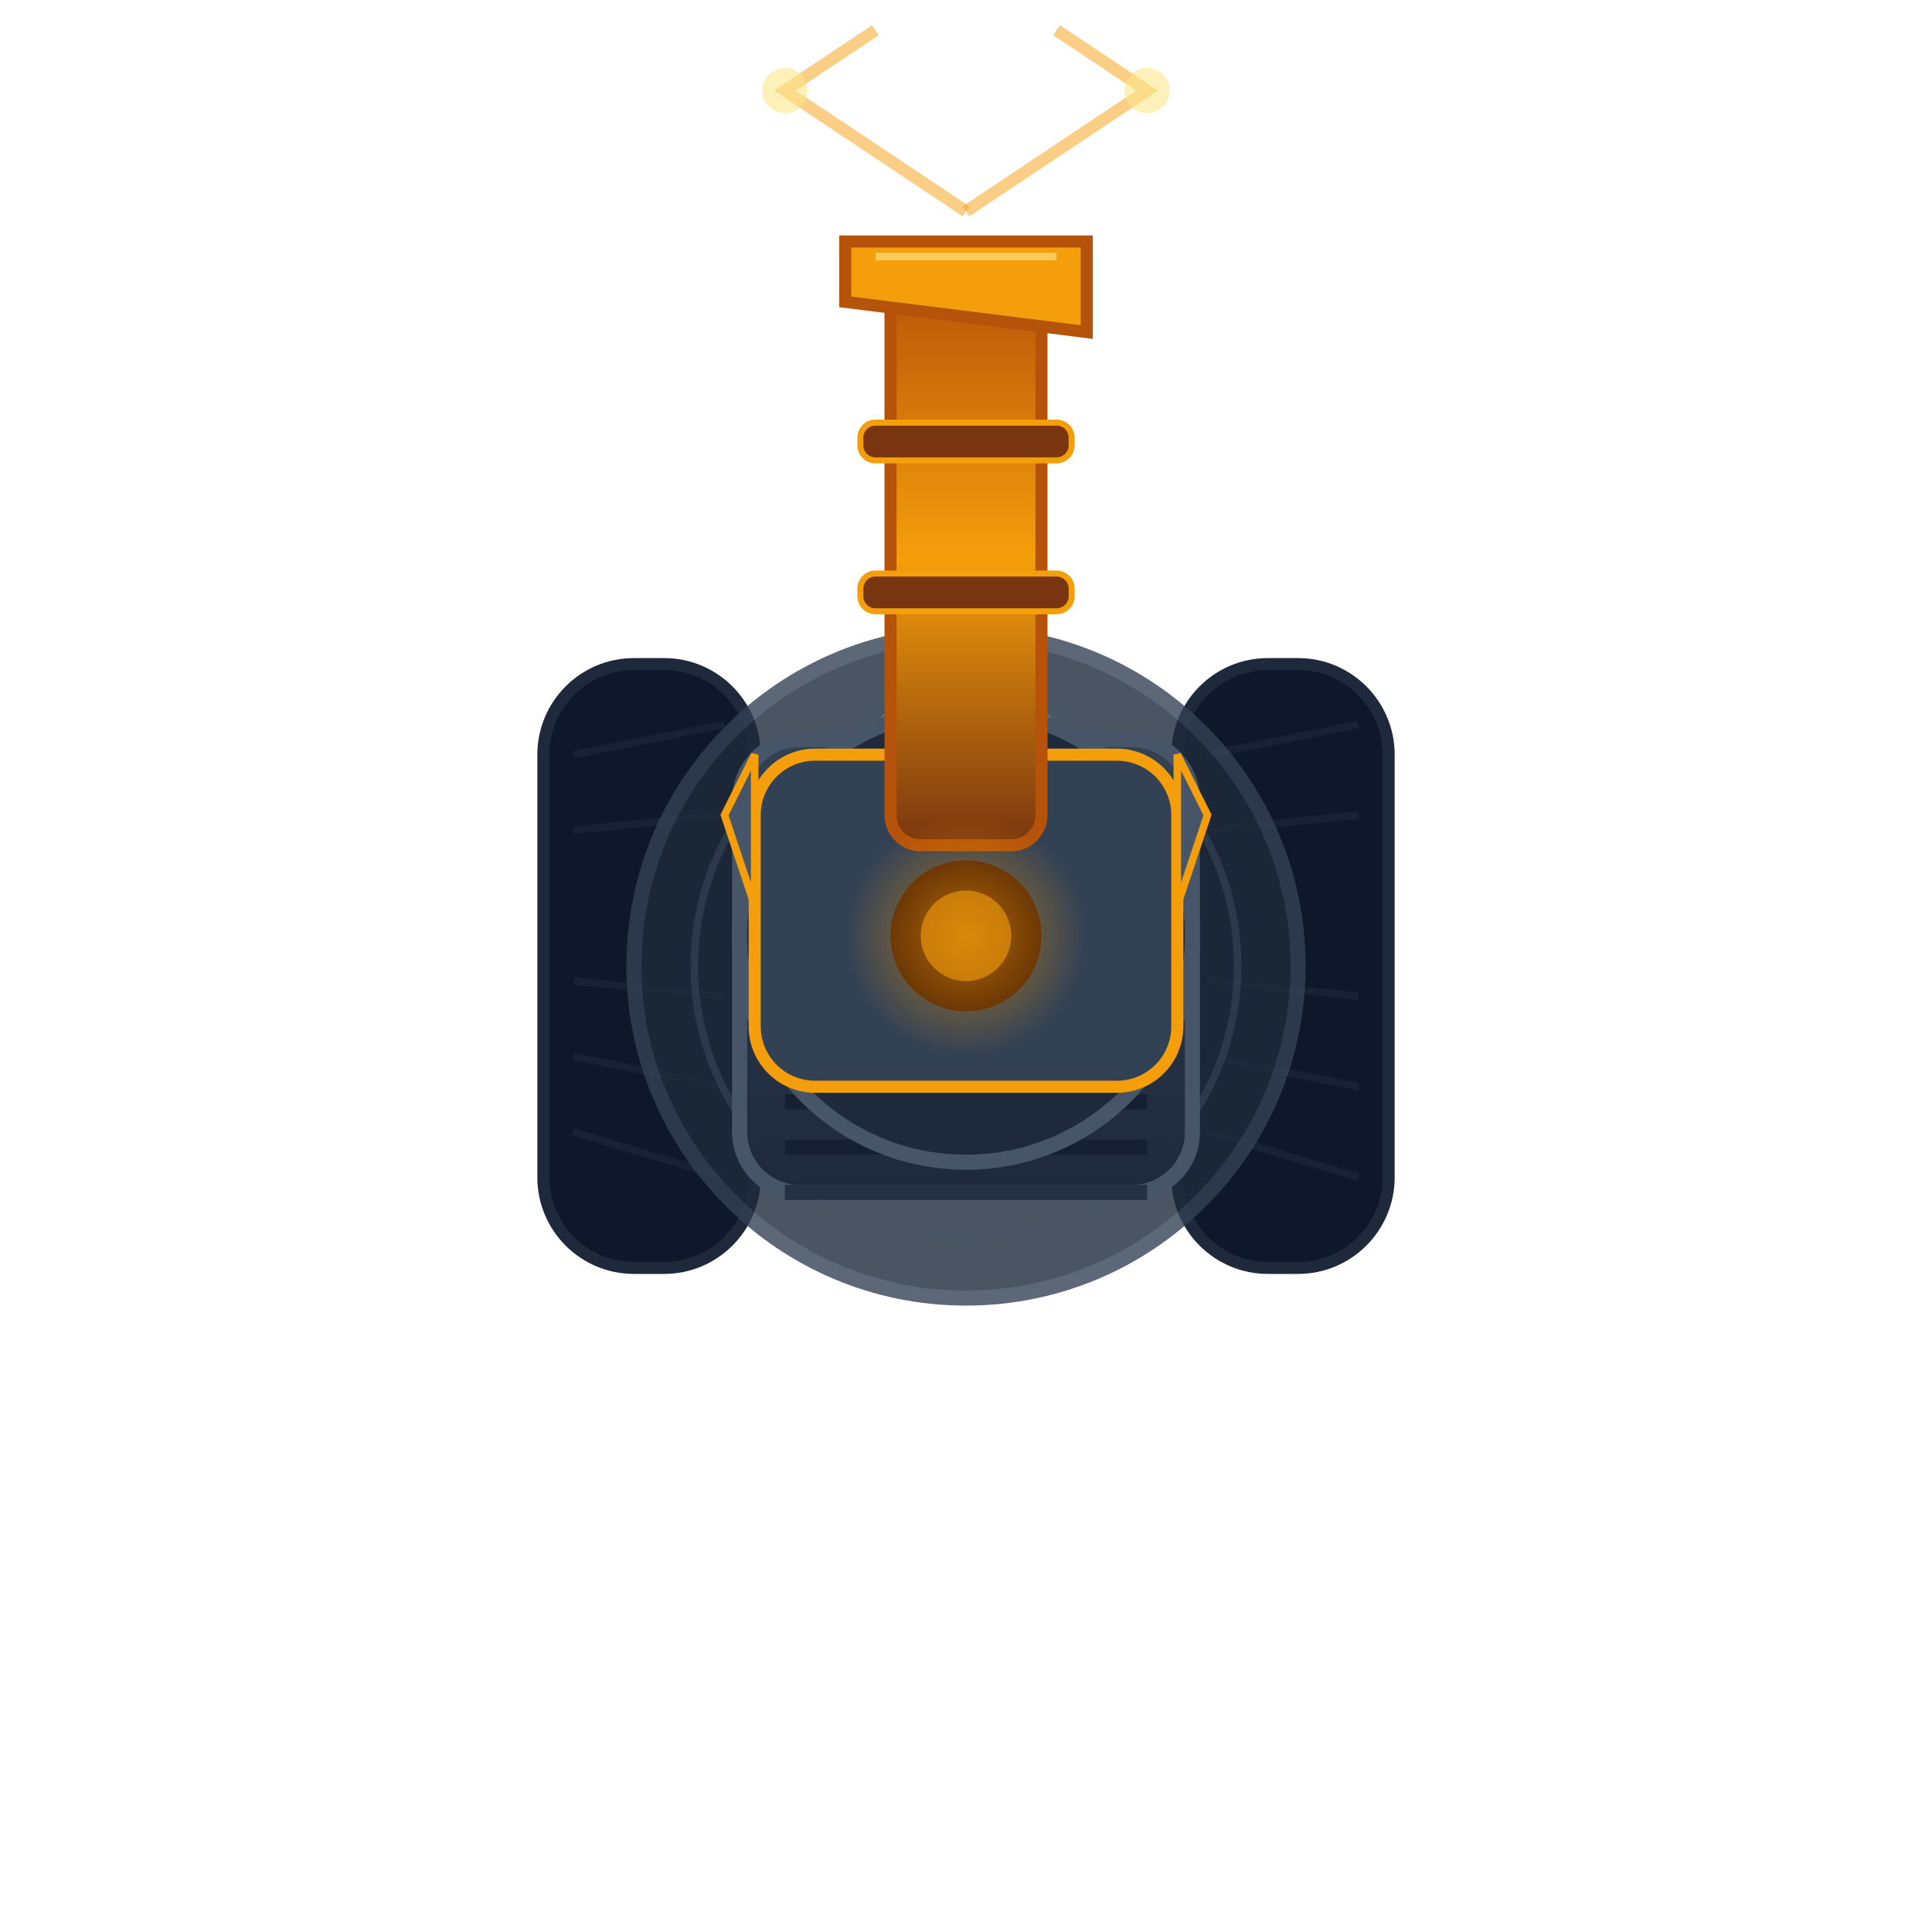
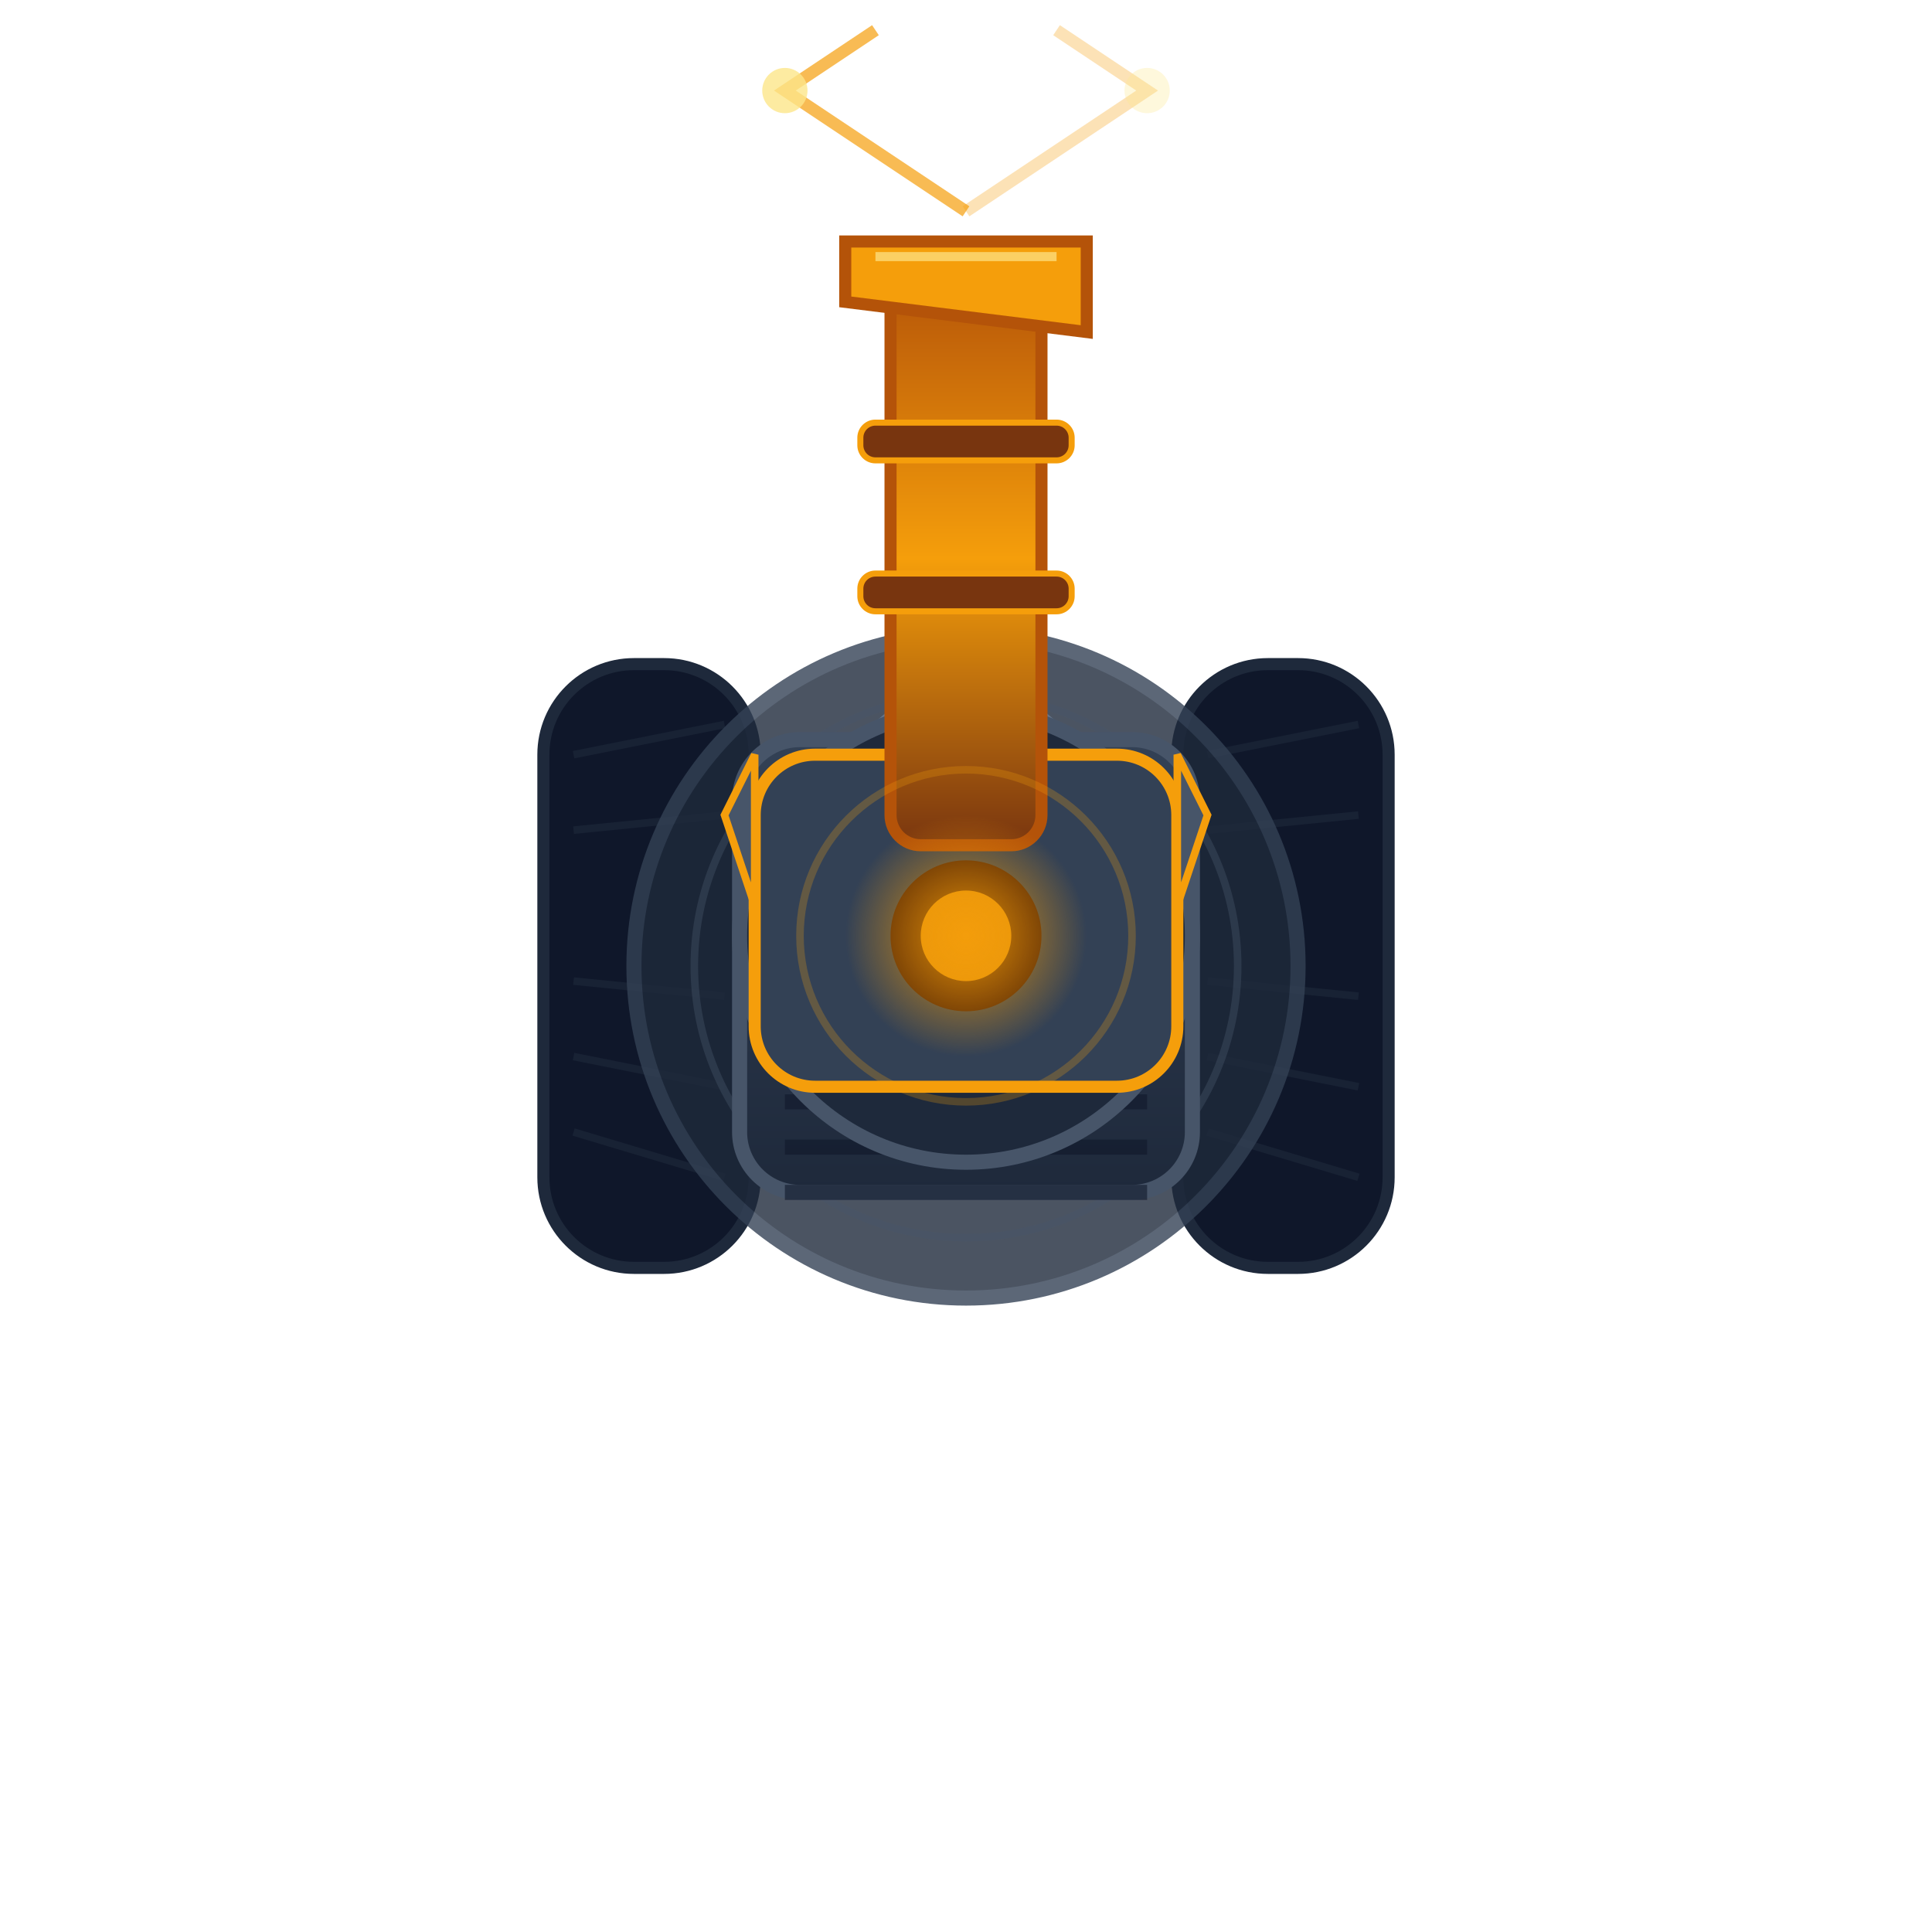
<svg xmlns="http://www.w3.org/2000/svg" viewBox="0 0 128 128">
  <defs>
    <linearGradient id="ric-hull" x1="0" y1="0" x2="0" y2="1">
      <stop offset="0%" stop-color="#334155" />
      <stop offset="100%" stop-color="#1e293b" />
    </linearGradient>
    <linearGradient id="ric-barrel" x1="0" y1="1" x2="0" y2="0">
      <stop offset="0%" stop-color="#78350f" />
      <stop offset="50%" stop-color="#f59e0b" />
      <stop offset="100%" stop-color="#b45309" />
    </linearGradient>
    <radialGradient id="ric-glow" cx="50%" cy="50%" r="50%">
-       <stop offset="0%" stop-color="#f59e0b" stop-opacity="0.6" />
+       <stop offset="0%" stop-color="#f59e0b" stop-opacity="0.9" />
      <stop offset="100%" stop-color="#f59e0b" stop-opacity="0" />
    </radialGradient>
  </defs>
  <rect x="36" y="44" width="14" height="40" rx="6" fill="#0f172a" stroke="#1e293b" stroke-width="0.8" />
  <line x1="38" y1="50" x2="48" y2="48" stroke="#1e293b" stroke-width="0.5" opacity="0.6" />
  <line x1="38" y1="55" x2="48" y2="54" stroke="#1e293b" stroke-width="0.5" opacity="0.6" />
  <line x1="38" y1="65" x2="48" y2="66" stroke="#1e293b" stroke-width="0.5" opacity="0.6" />
  <line x1="38" y1="70" x2="48" y2="72" stroke="#1e293b" stroke-width="0.5" opacity="0.6" />
  <line x1="38" y1="75" x2="48" y2="78" stroke="#1e293b" stroke-width="0.5" opacity="0.6" />
  <rect x="78" y="44" width="14" height="40" rx="6" fill="#0f172a" stroke="#1e293b" stroke-width="0.8" />
  <line x1="80" y1="50" x2="90" y2="48" stroke="#1e293b" stroke-width="0.5" opacity="0.6" />
  <line x1="80" y1="55" x2="90" y2="54" stroke="#1e293b" stroke-width="0.5" opacity="0.6" />
  <line x1="80" y1="65" x2="90" y2="66" stroke="#1e293b" stroke-width="0.5" opacity="0.6" />
  <line x1="80" y1="70" x2="90" y2="72" stroke="#1e293b" stroke-width="0.5" opacity="0.6" />
  <line x1="80" y1="75" x2="90" y2="78" stroke="#1e293b" stroke-width="0.5" opacity="0.6" />
  <circle cx="64" cy="64" r="22" fill="#1e293b" stroke="#334155" stroke-width="1" opacity="0.8" />
  <circle cx="64" cy="64" r="18" fill="none" stroke="#475569" stroke-width="0.5" opacity="0.4" />
  <rect x="49" y="49" width="30" height="30" rx="4" fill="url(#ric-hull)" stroke="#475569" stroke-width="1" />
  <polygon points="57,49 64,43 71,49" fill="#475569" stroke="#64748b" stroke-width="0.5" />
  <line x1="52" y1="73" x2="76" y2="73" stroke="#0f172a" stroke-width="1" opacity="0.6" />
  <line x1="52" y1="76" x2="76" y2="76" stroke="#0f172a" stroke-width="1" opacity="0.6" />
  <line x1="52" y1="79" x2="76" y2="79" stroke="#0f172a" stroke-width="1" opacity="0.6" />
  <circle cx="64" cy="62" r="15" fill="#1e293b" stroke="#475569" stroke-width="1" />
  <rect x="50" y="50" width="28" height="22" rx="4" fill="#334155" stroke="#f59e0b" stroke-width="0.8" />
  <rect x="59" y="18" width="10" height="38" rx="2" fill="url(#ric-barrel)" stroke="#b45309" stroke-width="0.8" />
  <polygon points="56,16 72,16 72,22 56,20" fill="#f59e0b" stroke="#b45309" stroke-width="0.8" />
-   <line x1="58" y1="17" x2="70" y2="17" stroke="#fde68a" stroke-width="0.5" opacity="0.6" />
-   <polyline points="64,14 52,6 58,2" fill="none" stroke="#f59e0b" stroke-width="0.8" opacity="0.5" />
-   <polyline points="64,14 76,6 70,2" fill="none" stroke="#f59e0b" stroke-width="0.8" opacity="0.5" />
-   <circle cx="52" cy="6" r="1.5" fill="#fde68a" opacity="0.6" />
-   <circle cx="76" cy="6" r="1.5" fill="#fde68a" opacity="0.6" />
+   <line x1="58" y1="17" x2="70" y2="17" stroke="#fde68a" stroke-width="0.6" opacity="0.7" />
+   <polyline points="64,14 52,6 58,2" fill="none" stroke="#f59e0b" stroke-width="0.8" opacity="0.7" />
+   <polyline points="64,14 76,6 70,2" fill="none" stroke="#f59e0b" stroke-width="0.8" opacity="0.3" />
+   <circle cx="52" cy="6" r="1.5" fill="#fde68a" opacity="0.8" />
+   <circle cx="76" cy="6" r="1.5" fill="#fde68a" opacity="0.3" />
  <rect x="57" y="28" width="14" height="2.5" rx="1" fill="#78350f" stroke="#f59e0b" stroke-width="0.4" />
  <rect x="57" y="38" width="14" height="2.5" rx="1" fill="#78350f" stroke="#f59e0b" stroke-width="0.4" />
  <polygon points="48,54 50,50 50,60" fill="#475569" stroke="#f59e0b" stroke-width="0.5" />
  <polygon points="80,54 78,50 78,60" fill="#475569" stroke="#f59e0b" stroke-width="0.5" />
  <circle cx="64" cy="62" r="5" fill="#451a03" />
-   <circle cx="64" cy="62" r="3" fill="#f59e0b" opacity="0.6" />
+   <circle cx="64" cy="62" r="3" fill="#f59e0b" opacity="0.9" />
  <circle cx="64" cy="62" r="8" fill="url(#ric-glow)" />
+   <circle cx="64" cy="62" r="11" fill="none" stroke="#f59e0b" stroke-width="0.5" opacity="0.25" />
</svg>
